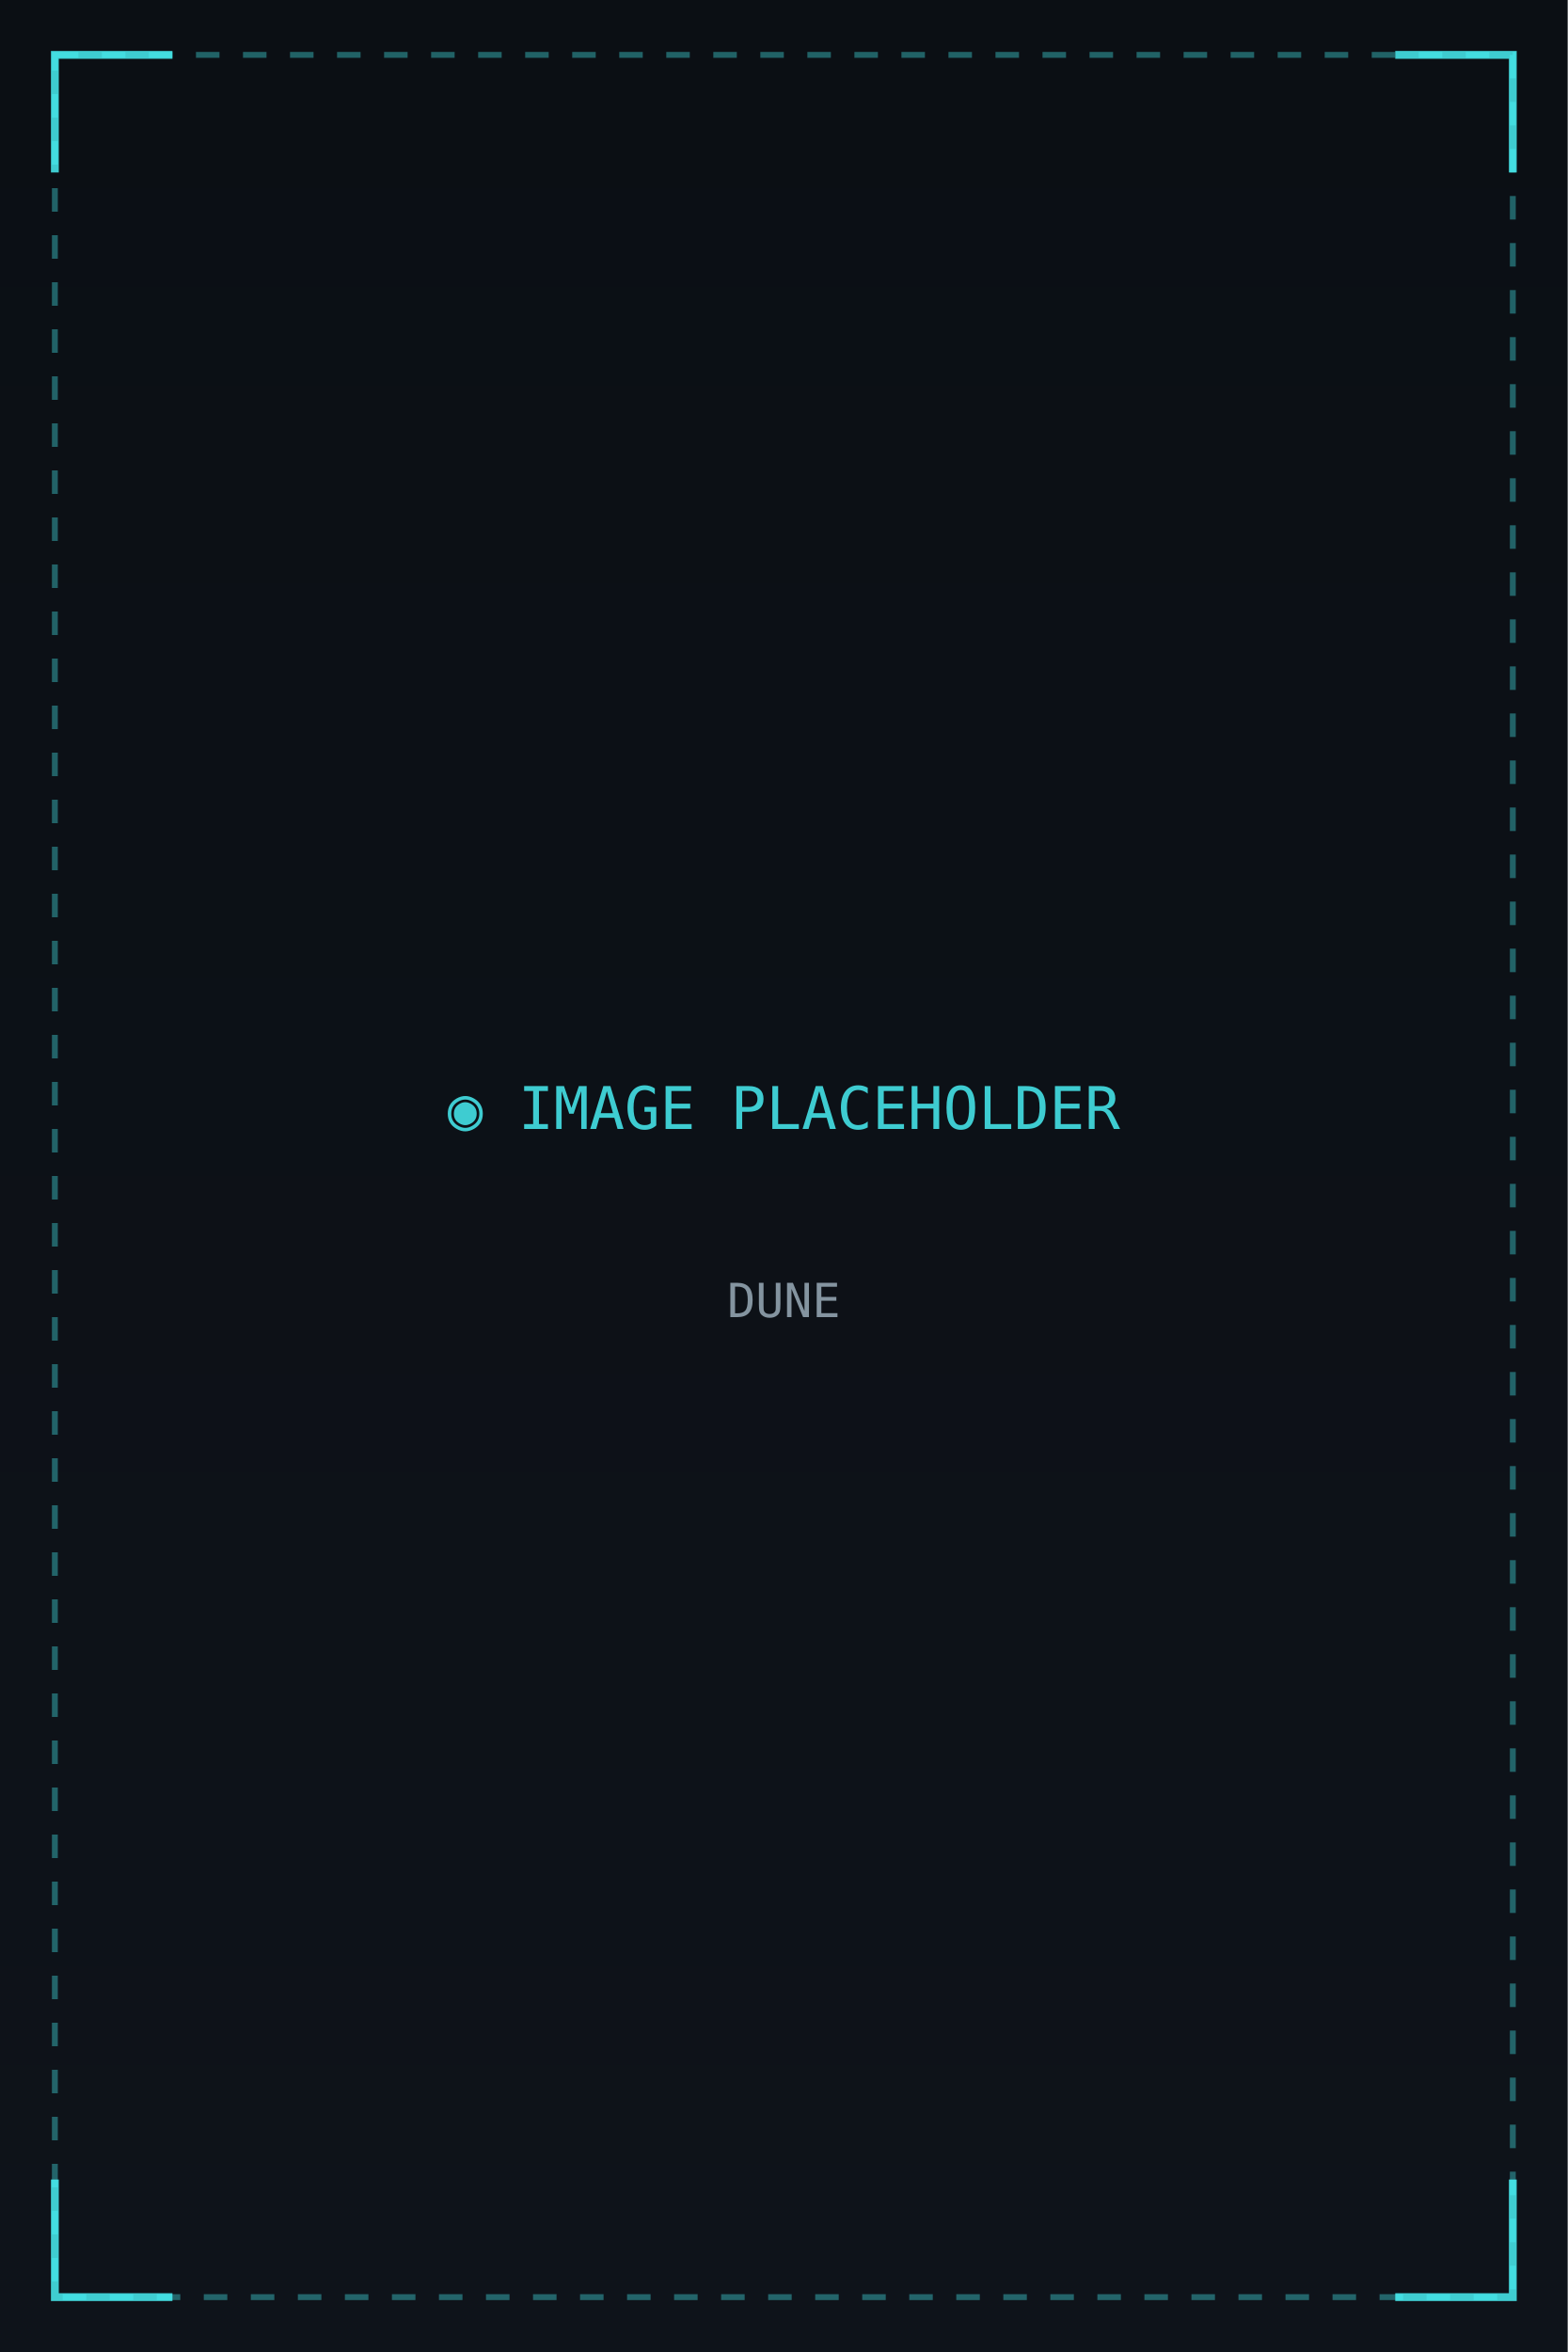
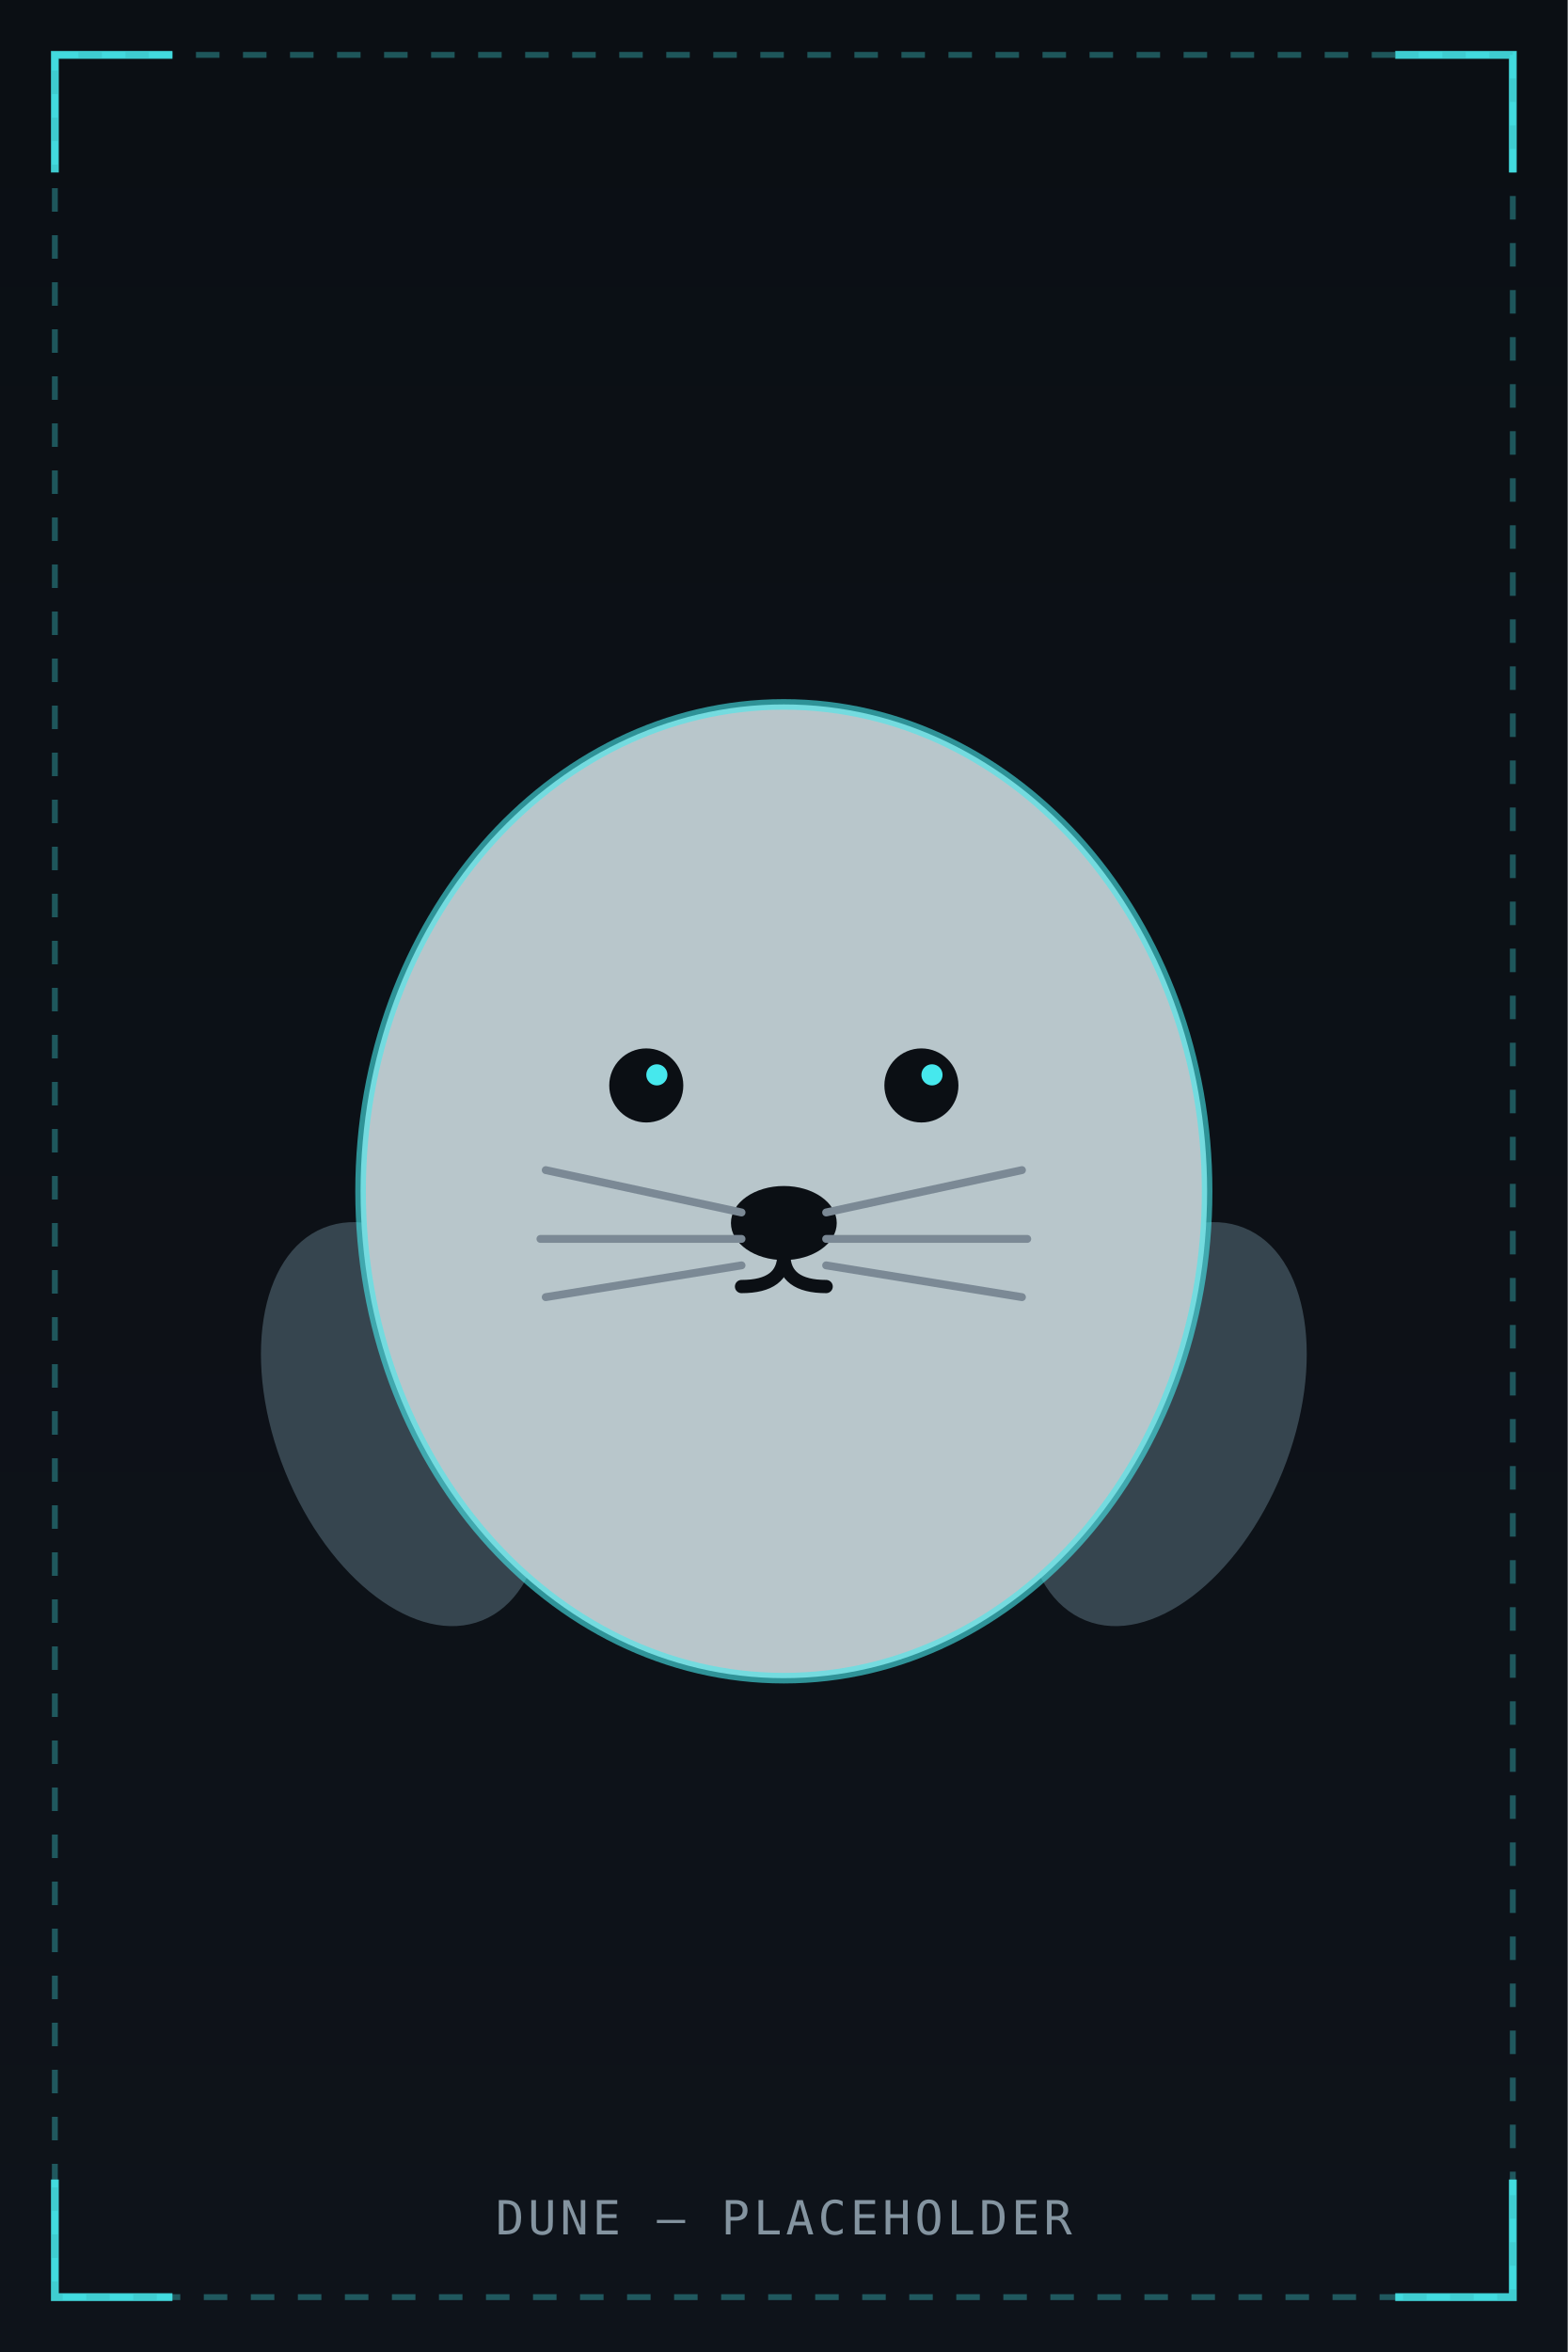
<svg xmlns="http://www.w3.org/2000/svg" width="400" height="600" viewBox="0 0 400 600">
  <defs>
    <linearGradient id="bg" x1="0" y1="0" x2="0" y2="1">
      <stop offset="0%" stop-color="#0b0f14" />
      <stop offset="100%" stop-color="#0e131a" />
    </linearGradient>
  </defs>
  <rect width="400" height="600" fill="url(#bg)" />
-   <rect x="14" y="14" width="372" height="572" fill="none" stroke="#4bfbff" stroke-opacity="0.35" stroke-width="1.5" stroke-dasharray="6 6" />
+   <rect x="14" y="14" width="372" height="572" fill="none" stroke="#4bfbff" stroke-opacity="0.3" stroke-width="1.5" stroke-dasharray="6 6" />
  <g stroke="#4bfbff" stroke-width="2" fill="none" stroke-opacity="0.8">
    <path d="M14,44 L14,14 L44,14" />
    <path d="M356,14 L386,14 L386,44" />
    <path d="M14,556 L14,586 L44,586" />
    <path d="M356,586 L386,586 L386,556" />
  </g>
-   <text x="50%" y="48%" fill="#4bfbff" font-family="monospace" font-size="15" text-anchor="middle" opacity="0.8">◉ IMAGE PLACEHOLDER</text>
-   <text x="50%" y="56%" fill="#8494a0" font-family="monospace" font-size="12" text-anchor="middle">DUNE</text>
+   <g transform="translate(200,285) scale(1.35)" opacity="0.92">
+     <ellipse cx="-72" cy="58" rx="24" ry="40" fill="#3a4a54" transform="rotate(-22 -72 58)" />
+     <ellipse cx="72" cy="58" rx="24" ry="40" fill="#3a4a54" transform="rotate(22 72 58)" />
+     <ellipse cx="0" cy="14" rx="80" ry="92" fill="#c7d6da" stroke="#4bfbff" stroke-opacity="0.6" stroke-width="2" />
+     <circle cx="-26" cy="-6" r="7" fill="#0b0f14" />
+     <circle cx="26" cy="-6" r="7" fill="#0b0f14" />
+     <circle cx="-24" cy="-8" r="2" fill="#4bfbff" />
+     <circle cx="28" cy="-8" r="2" fill="#4bfbff" />
+     <ellipse cx="0" cy="20" rx="10" ry="7" fill="#0b0f14" />
+     <path d="M0,26 Q0,32 -8,32" fill="none" stroke="#0b0f14" stroke-width="2.5" stroke-linecap="round" />
+     <path d="M0,26 Q0,32 8,32" fill="none" stroke="#0b0f14" stroke-width="2.5" stroke-linecap="round" />
+     <g stroke="#8494a0" stroke-width="1.5" stroke-linecap="round">
+       <path d="M-8,18 L-45,10" />
+       <path d="M-8,23 L-46,23" />
+       <path d="M-8,28 L-45,34" />
+       <path d="M8,18 L45,10" />
+       <path d="M8,23 L46,23" />
+       <path d="M8,28 L45,34" />
+     </g>
+   </g>
+   <text x="50%" y="570" fill="#8494a0" font-family="monospace" font-size="12" text-anchor="middle" letter-spacing="1">DUNE — PLACEHOLDER</text>
</svg>
